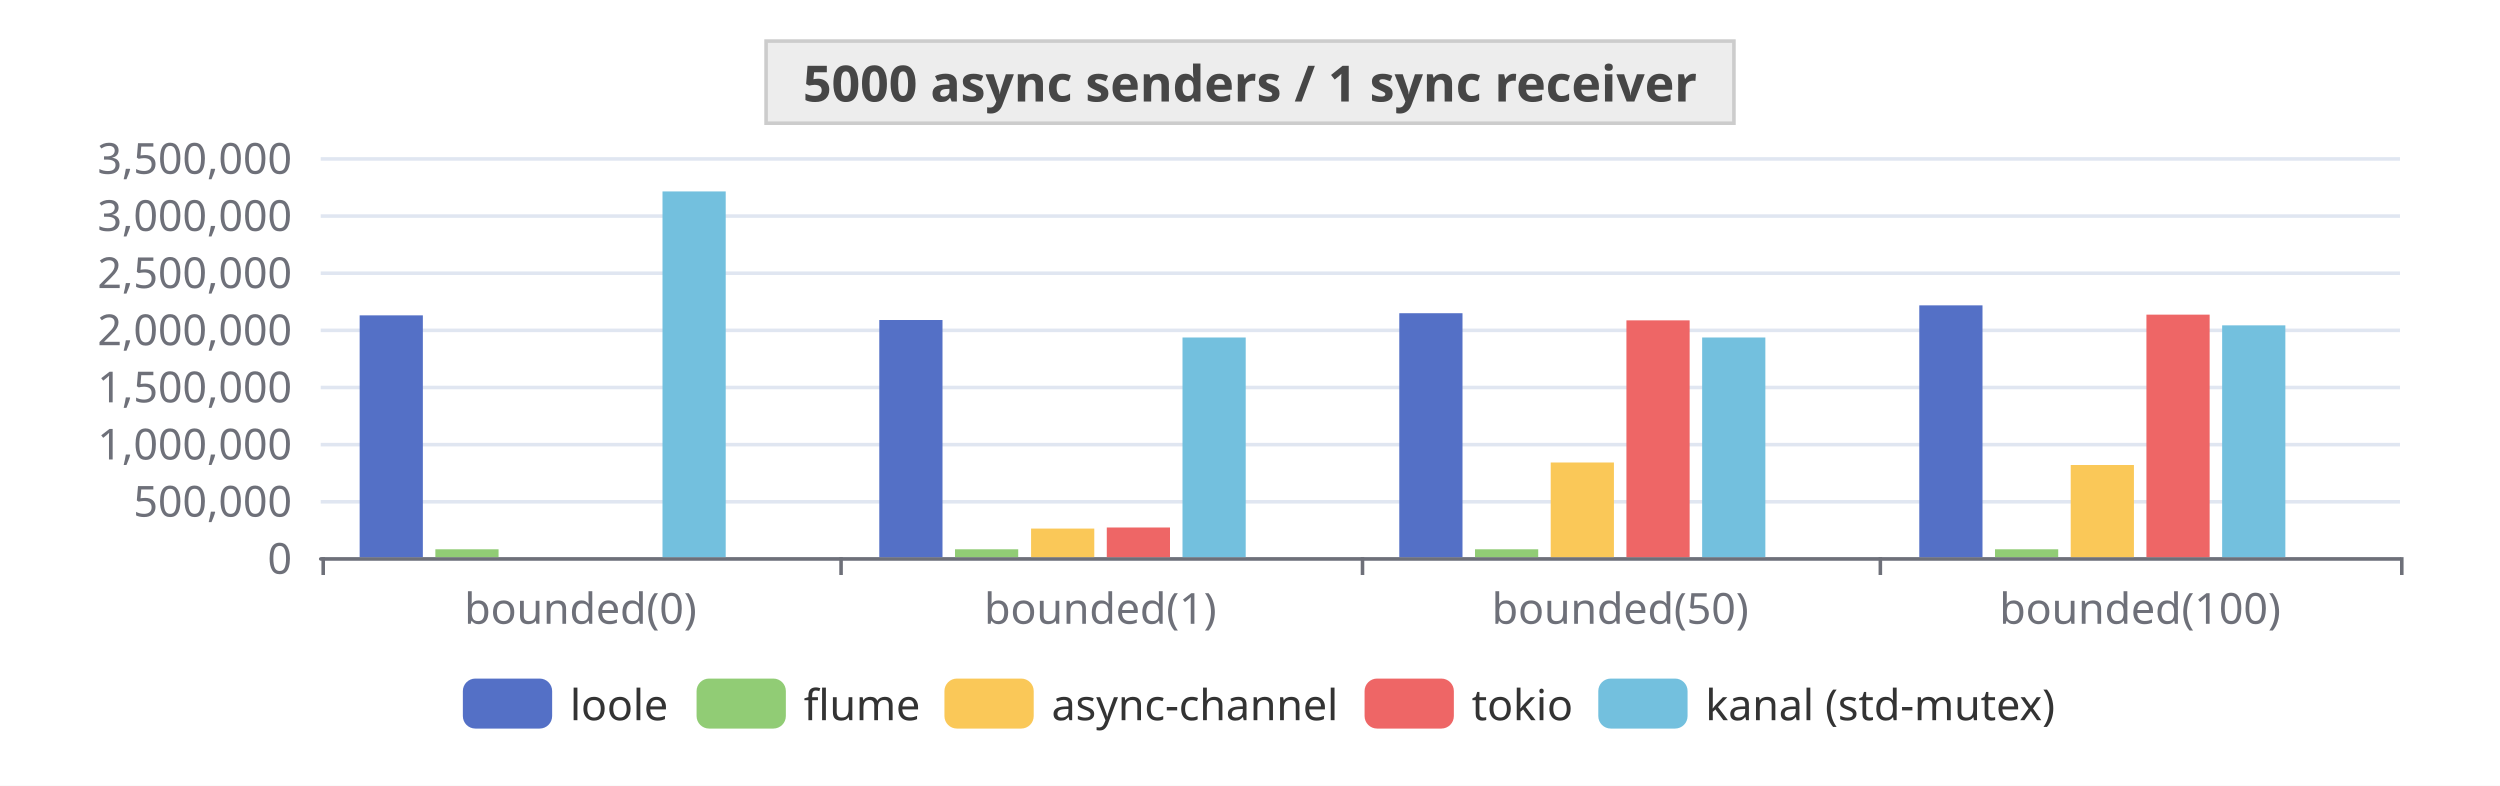
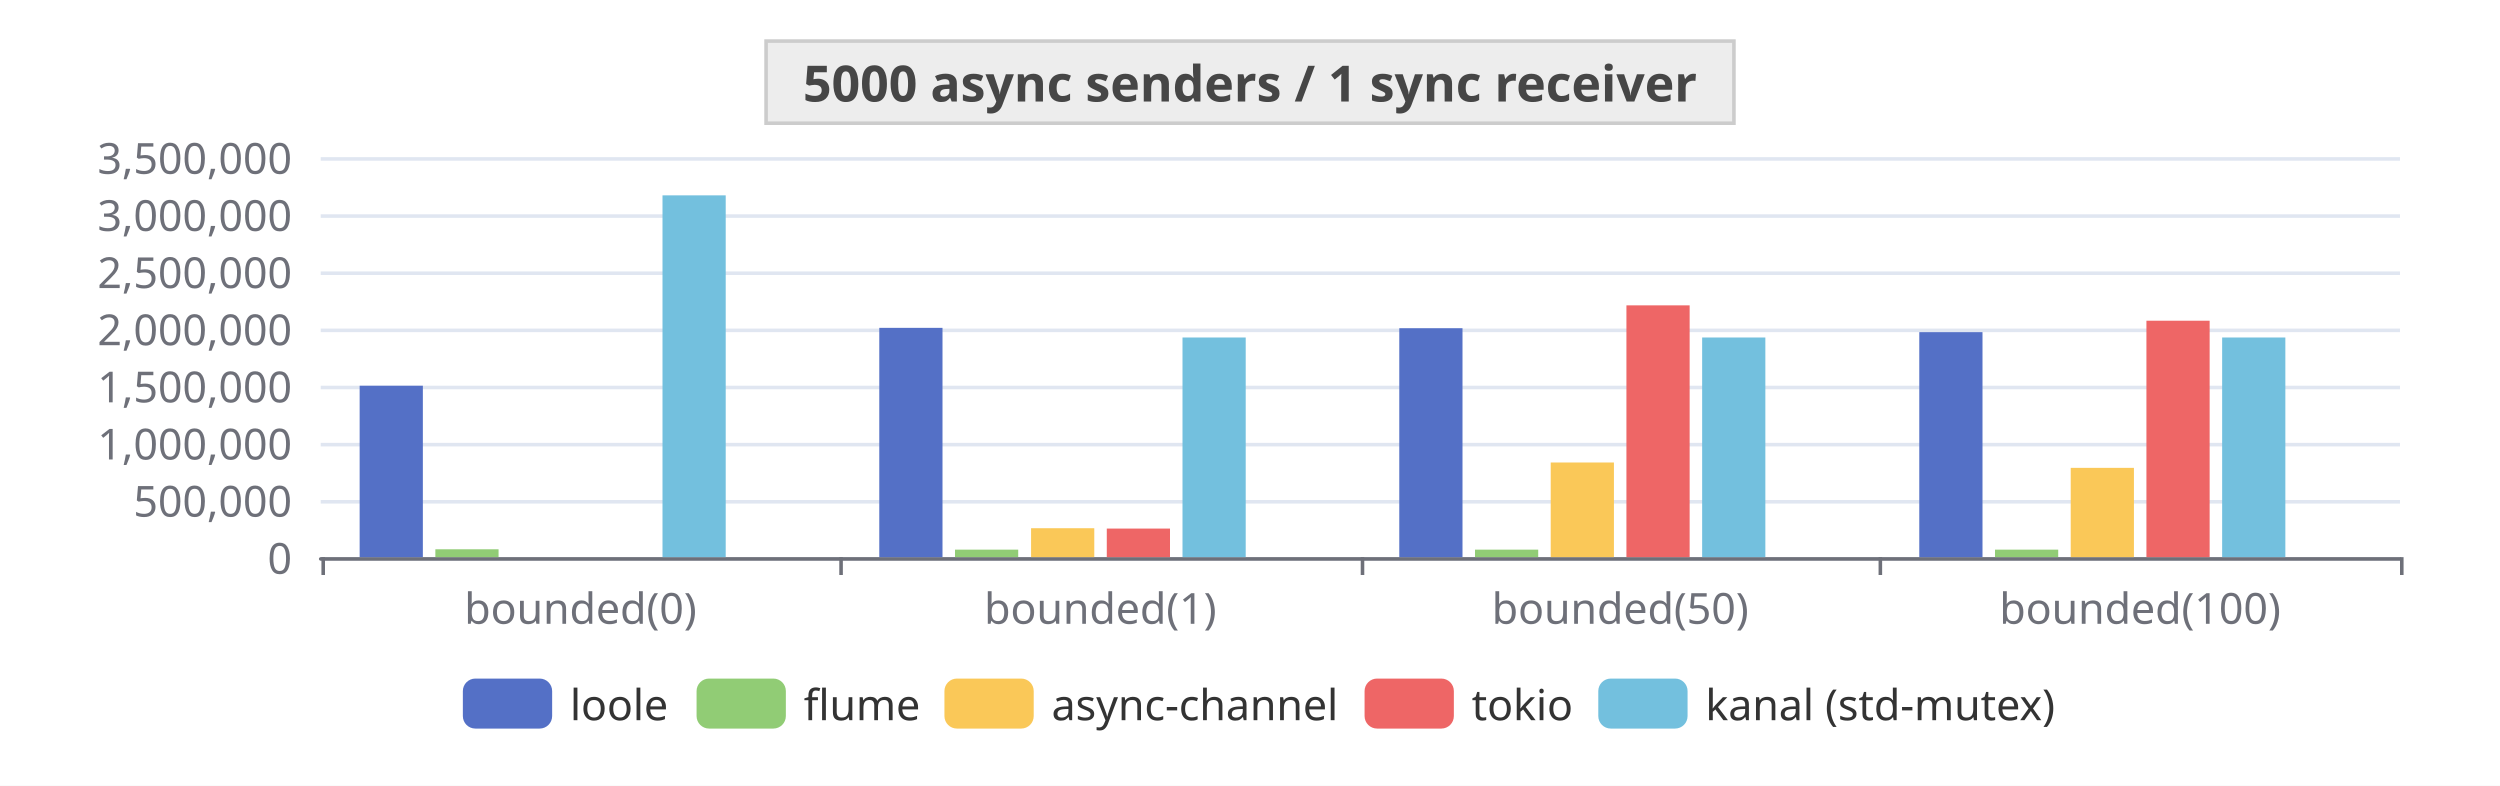
<svg xmlns="http://www.w3.org/2000/svg" width="700" height="220" version="1.1" baseProfile="full" viewBox="0 0 700 220">
  <rect width="700" height="220" x="0" y="0" id="0" fill="white" />
  <path d="M89.8 156.5L672 156.5" fill="none" stroke="#E0E6F1" />
  <path d="M89.8 140.5L672 140.5" fill="none" stroke="#E0E6F1" />
  <path d="M89.8 124.5L672 124.5" fill="none" stroke="#E0E6F1" />
  <path d="M89.8 108.5L672 108.5" fill="none" stroke="#E0E6F1" />
  <path d="M89.8 92.5L672 92.5" fill="none" stroke="#E0E6F1" />
  <path d="M89.8 76.5L672 76.5" fill="none" stroke="#E0E6F1" />
  <path d="M89.8 60.5L672 60.5" fill="none" stroke="#E0E6F1" />
  <path d="M89.8 44.5L672 44.5" fill="none" stroke="#E0E6F1" />
  <path d="M89.8 156.5L672 156.5" fill="none" stroke="#6E7079" stroke-linecap="round" />
  <path d="M90.5 156L90.5 161" fill="none" stroke="#6E7079" />
  <path d="M235.5 156L235.5 161" fill="none" stroke="#6E7079" />
  <path d="M381.5 156L381.5 161" fill="none" stroke="#6E7079" />
  <path d="M526.5 156L526.5 161" fill="none" stroke="#6E7079" />
  <path d="M672.5 156L672.5 161" fill="none" stroke="#6E7079" />
  <text dominant-baseline="central" text-anchor="end" style="font-size:12px;font-family:sans-serif;" transform="translate(81.76 156)" fill="#6E7079">0</text>
  <text dominant-baseline="central" text-anchor="end" style="font-size:12px;font-family:sans-serif;" transform="translate(81.76 140)" fill="#6E7079">500,000</text>
  <text dominant-baseline="central" text-anchor="end" style="font-size:12px;font-family:sans-serif;" transform="translate(81.76 124)" fill="#6E7079">1,000,000</text>
  <text dominant-baseline="central" text-anchor="end" style="font-size:12px;font-family:sans-serif;" transform="translate(81.76 108)" fill="#6E7079">1,500,000</text>
  <text dominant-baseline="central" text-anchor="end" style="font-size:12px;font-family:sans-serif;" transform="translate(81.76 92)" fill="#6E7079">2,000,000</text>
  <text dominant-baseline="central" text-anchor="end" style="font-size:12px;font-family:sans-serif;" transform="translate(81.76 76)" fill="#6E7079">2,500,000</text>
  <text dominant-baseline="central" text-anchor="end" style="font-size:12px;font-family:sans-serif;" transform="translate(81.76 60)" fill="#6E7079">3,000,000</text>
  <text dominant-baseline="central" text-anchor="end" style="font-size:12px;font-family:sans-serif;" transform="translate(81.76 44)" fill="#6E7079">3,500,000</text>
  <text dominant-baseline="central" text-anchor="middle" style="font-size:12px;font-family:sans-serif;" y="6" transform="translate(162.54 164)" fill="#6E7079">bounded(0)</text>
  <text dominant-baseline="central" text-anchor="middle" style="font-size:12px;font-family:sans-serif;" y="6" transform="translate(308.1 164)" fill="#6E7079">bounded(1)</text>
  <text dominant-baseline="central" text-anchor="middle" style="font-size:12px;font-family:sans-serif;" y="6" transform="translate(453.66 164)" fill="#6E7079">bounded(50)</text>
  <text dominant-baseline="central" text-anchor="middle" style="font-size:12px;font-family:sans-serif;" y="6" transform="translate(599.22 164)" fill="#6E7079">bounded(100)</text>
-   <path d="M100.7 156l17.7 0l0 -67.7l-17.7 0Z" fill="#5470c6" />
-   <path d="M246.2 156l17.7 0l0 -66.4l-17.7 0Z" fill="#5470c6" />
-   <path d="M391.8 156l17.7 0l0 -68.3l-17.7 0Z" fill="#5470c6" />
-   <path d="M537.4 156l17.7 0l0 -70.5l-17.7 0Z" fill="#5470c6" />
+   <path d="M100.7 156l17.7 0l0 -48l-17.7 0Z" fill="#5470c6" />
+   <path d="M246.2 156l17.7 0l0 -64.2l-17.7 0Z" fill="#5470c6" />
+   <path d="M391.8 156l17.7 0l0 -64.1l-17.7 0Z" fill="#5470c6" />
+   <path d="M537.4 156l17.7 0l0 -63l-17.7 0Z" fill="#5470c6" />
  <path d="M121.9 156l17.7 0l0 -2.2l-17.7 0Z" fill="#91cc75" />
-   <path d="M267.4 156l17.7 0l0 -2.2l-17.7 0Z" fill="#91cc75" />
-   <path d="M413 156l17.7 0l0 -2.2l-17.7 0Z" fill="#91cc75" />
-   <path d="M558.6 156l17.7 0l0 -2.2l-17.7 0Z" fill="#91cc75" />
+   <path d="M267.4 156l17.7 0l0 -2.1l-17.7 0Z" fill="#91cc75" />
+   <path d="M413 156l17.7 0l0 -2.1l-17.7 0Z" fill="#91cc75" />
+   <path d="M558.6 156l17.7 0l0 -2.1l-17.7 0Z" fill="#91cc75" />
  <path d="M143.1 156l17.7 0l0 0l-17.7 0Z" fill="#fac858" />
-   <path d="M288.7 156l17.7 0l0 -8l-17.7 0Z" fill="#fac858" />
+   <path d="M288.7 156l17.7 0l0 -8.1l-17.7 0Z" fill="#fac858" />
  <path d="M434.2 156l17.7 0l0 -26.5l-17.7 0Z" fill="#fac858" />
-   <path d="M579.8 156l17.7 0l0 -25.8l-17.7 0Z" fill="#fac858" />
+   <path d="M579.8 156l17.7 0l0 -25l-17.7 0Z" fill="#fac858" />
  <path d="M164.3 156l17.7 0l0 0l-17.7 0Z" fill="#ee6666" />
-   <path d="M309.9 156l17.7 0l0 -8.3l-17.7 0Z" fill="#ee6666" />
-   <path d="M455.4 156l17.7 0l0 -66.3l-17.7 0Z" fill="#ee6666" />
-   <path d="M601 156l17.7 0l0 -67.9l-17.7 0Z" fill="#ee6666" />
-   <path d="M185.5 156l17.7 0l0 -102.4l-17.7 0Z" fill="#73c0de" />
+   <path d="M309.9 156l17.7 0l0 -8l-17.7 0Z" fill="#ee6666" />
+   <path d="M455.4 156l17.7 0l0 -70.5l-17.7 0Z" fill="#ee6666" />
+   <path d="M601 156l17.7 0l0 -66.2l-17.7 0Z" fill="#ee6666" />
+   <path d="M185.5 156l17.7 0l0 -101.3l-17.7 0Z" fill="#73c0de" />
  <path d="M331.1 156l17.7 0l0 -61.5l-17.7 0Z" fill="#73c0de" />
  <path d="M476.6 156l17.7 0l0 -61.5l-17.7 0Z" fill="#73c0de" />
-   <path d="M622.2 156l17.7 0l0 -64.9l-17.7 0Z" fill="#73c0de" />
+   <path d="M622.2 156l17.7 0l0 -61.5l-17.7 0Z" fill="#73c0de" />
  <path d="M206.7 156l17.7 0l0 0l-17.7 0Z" fill="#3ba272" />
  <path d="M352.3 156l17.7 0l0 0l-17.7 0Z" fill="#3ba272" />
  <path d="M497.8 156l17.7 0l0 0l-17.7 0Z" fill="#3ba272" />
  <path d="M643.4 156l17.7 0l0 0l-17.7 0Z" fill="#3ba272" />
  <path d="M-5 -5l450.8 0l0 24l-450.8 0Z" transform="translate(129.6 190)" fill="rgb(0,0,0)" fill-opacity="0" stroke="#ccc" stroke-width="0" />
  <path d="M3.5 0L21.5 0A3.5 3.5 0 0 1 25 3.5L25 10.5A3.5 3.5 0 0 1 21.5 14L3.5 14A3.5 3.5 0 0 1 0 10.5L0 3.5A3.5 3.5 0 0 1 3.5 0" transform="translate(129.6 190)" fill="#5470c6" />
  <text dominant-baseline="central" text-anchor="start" style="font-size:12px;font-family:sans-serif;" x="30" y="7" transform="translate(129.6 190)" fill="#333">loole</text>
  <path d="M3.5 0L21.5 0A3.5 3.5 0 0 1 25 3.5L25 10.5A3.5 3.5 0 0 1 21.5 14L3.5 14A3.5 3.5 0 0 1 0 10.5L0 3.5A3.5 3.5 0 0 1 3.5 0" transform="translate(195.04 190)" fill="#91cc75" />
  <text dominant-baseline="central" text-anchor="start" style="font-size:12px;font-family:sans-serif;" x="30" y="7" transform="translate(195.04 190)" fill="#333">flume</text>
  <path d="M3.5 0L21.5 0A3.5 3.5 0 0 1 25 3.5L25 10.5A3.5 3.5 0 0 1 21.5 14L3.5 14A3.5 3.5 0 0 1 0 10.5L0 3.5A3.5 3.5 0 0 1 3.5 0" transform="translate(264.44 190)" fill="#fac858" />
  <text dominant-baseline="central" text-anchor="start" style="font-size:12px;font-family:sans-serif;" x="30" y="7" transform="translate(264.44 190)" fill="#333">async-channel</text>
  <path d="M3.5 0L21.5 0A3.5 3.5 0 0 1 25 3.5L25 10.5A3.5 3.5 0 0 1 21.5 14L3.5 14A3.5 3.5 0 0 1 0 10.5L0 3.5A3.5 3.5 0 0 1 3.5 0" transform="translate(382.08 190)" fill="#ee6666" />
  <text dominant-baseline="central" text-anchor="start" style="font-size:12px;font-family:sans-serif;" x="30" y="7" transform="translate(382.08 190)" fill="#333">tokio</text>
  <path d="M3.5 0L21.5 0A3.5 3.5 0 0 1 25 3.5L25 10.5A3.5 3.5 0 0 1 21.5 14L3.5 14A3.5 3.5 0 0 1 0 10.5L0 3.5A3.5 3.5 0 0 1 3.5 0" transform="translate(447.52 190)" fill="#73c0de" />
  <text dominant-baseline="central" text-anchor="start" style="font-size:12px;font-family:sans-serif;" xml:space="preserve" x="30" y="7" transform="translate(447.52 190)" fill="#333">kanal (std-mutex)</text>
  <path d="M-135.5 -4.5l271 0l0 23l-271 0Z" transform="translate(350 16)" fill="#ddd8" stroke="#ccc" />
  <text dominant-baseline="central" text-anchor="middle" style="font-size:14px;font-family:sans-serif;font-weight:bold;" xml:space="preserve" y="7" transform="translate(350 16)" fill="#464646">5000 async senders / 1 sync receiver</text>
</svg>
